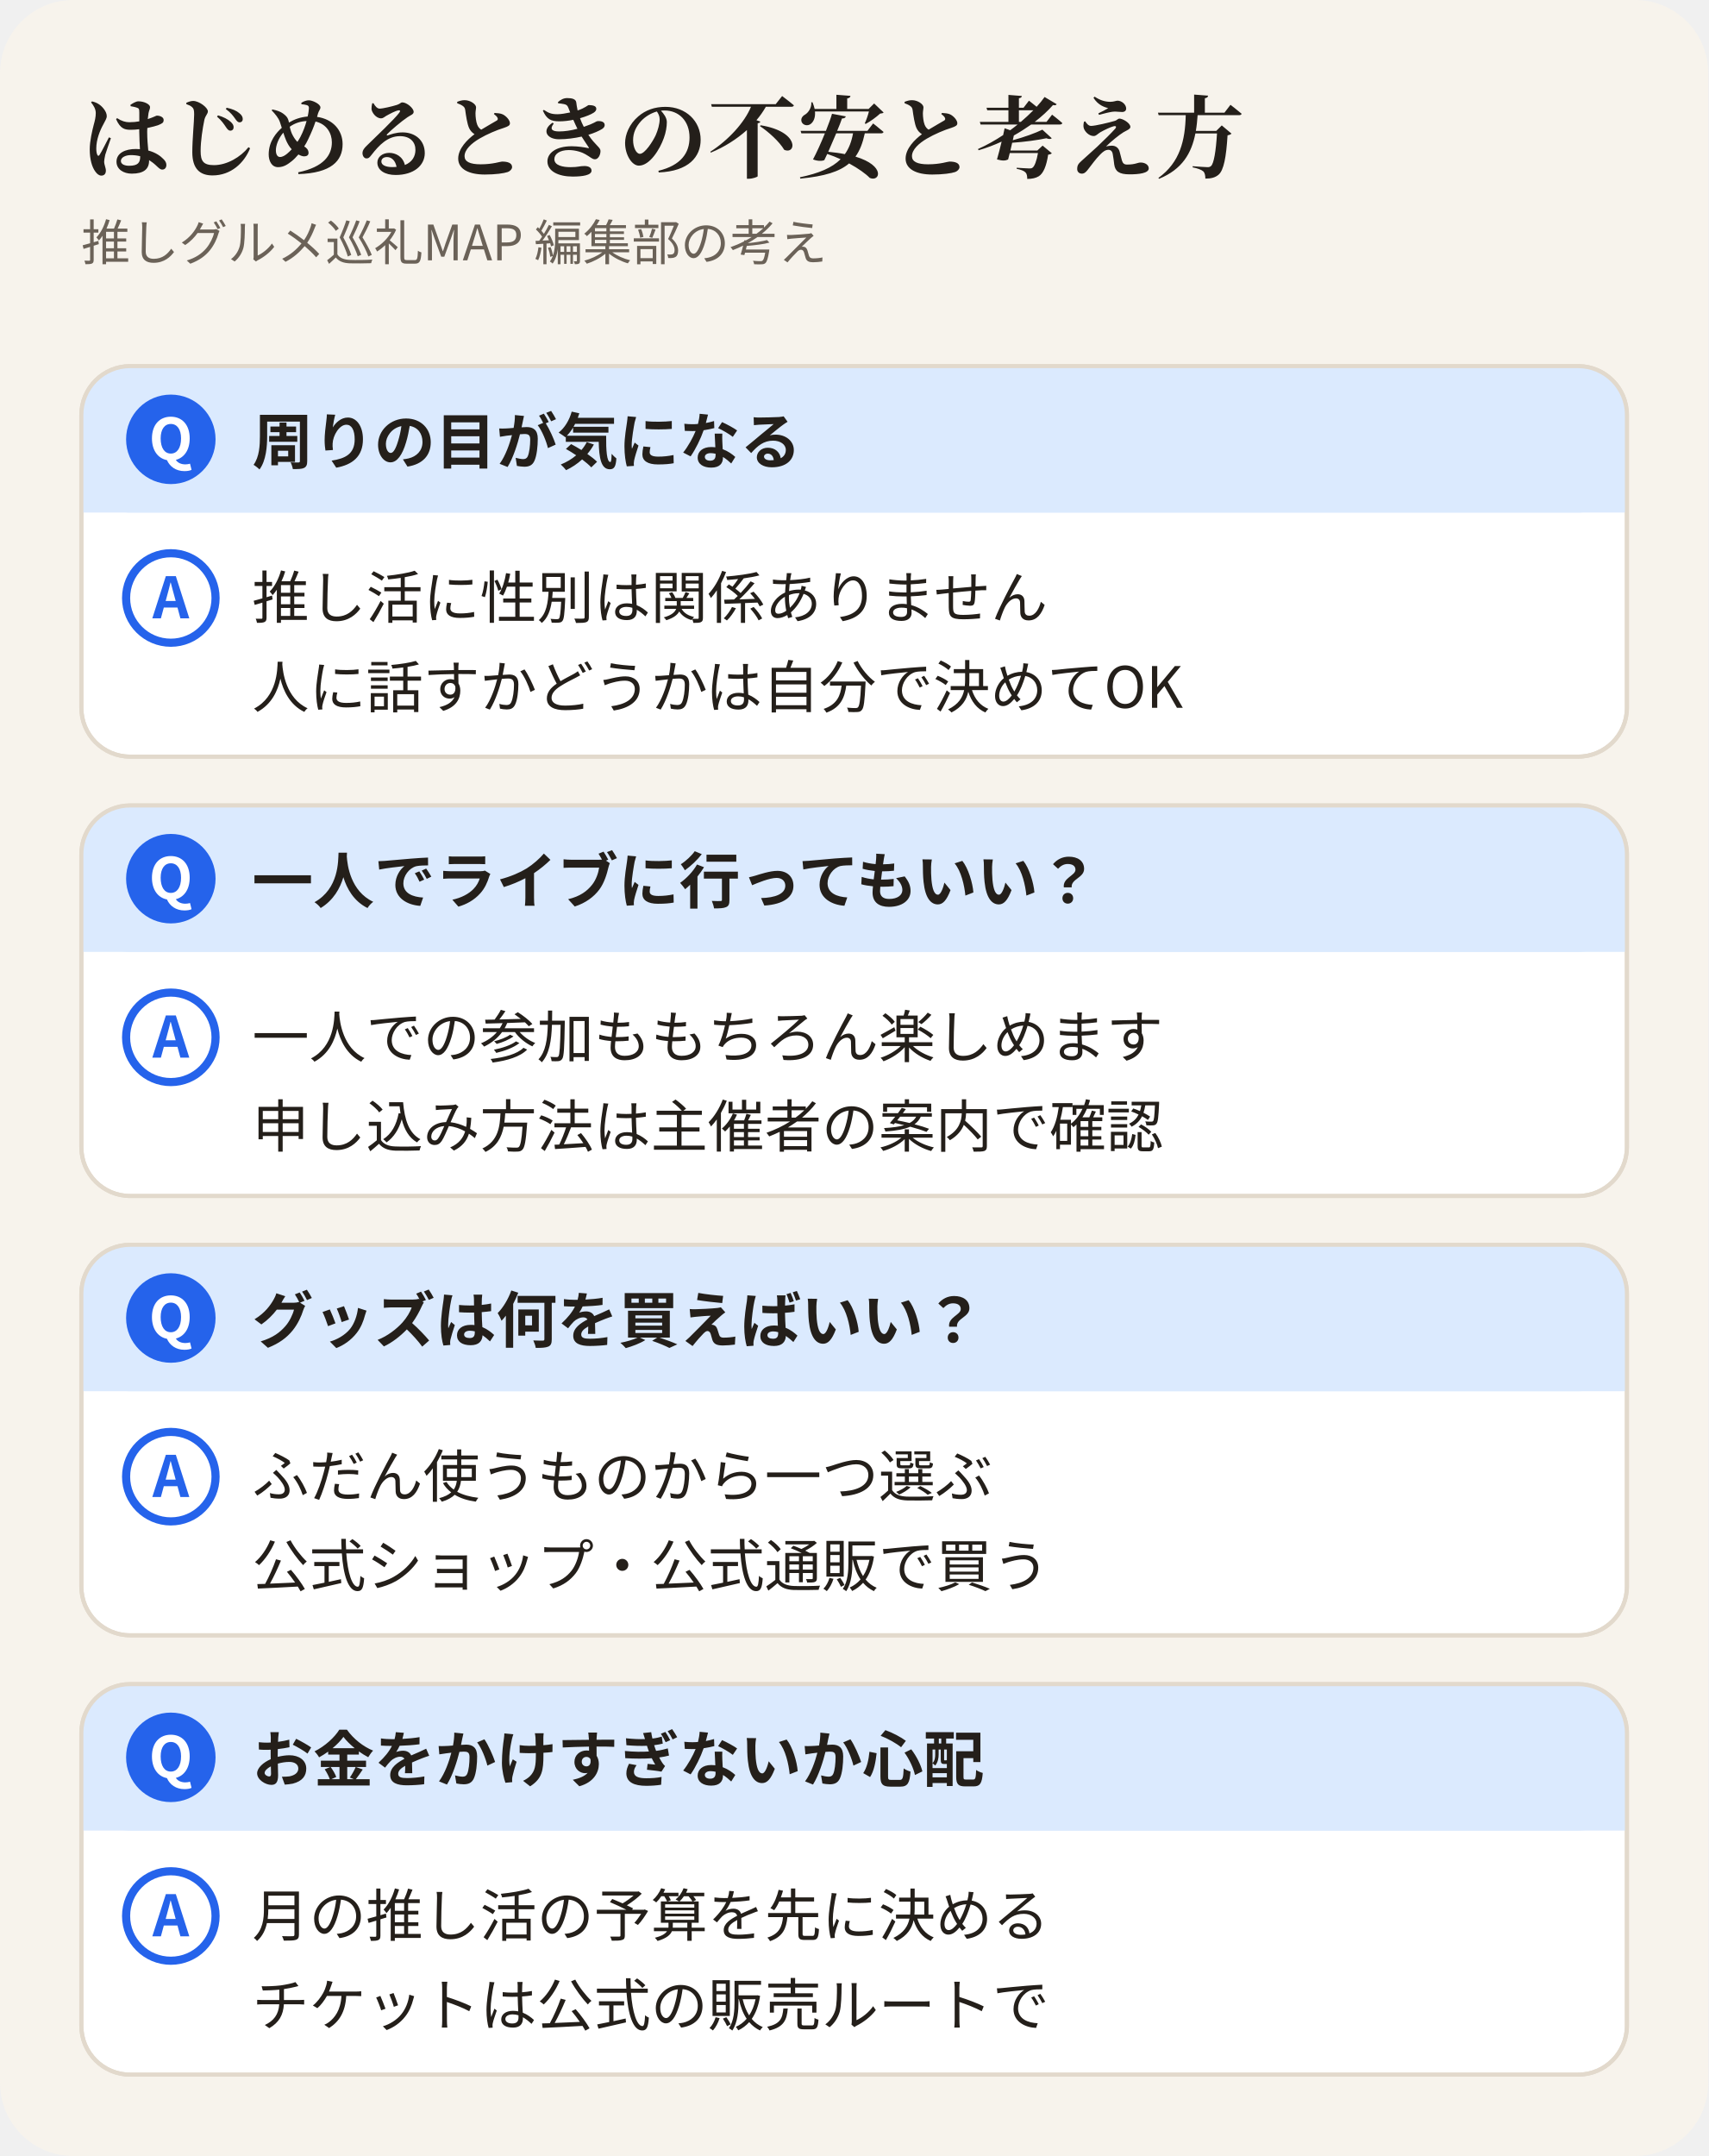
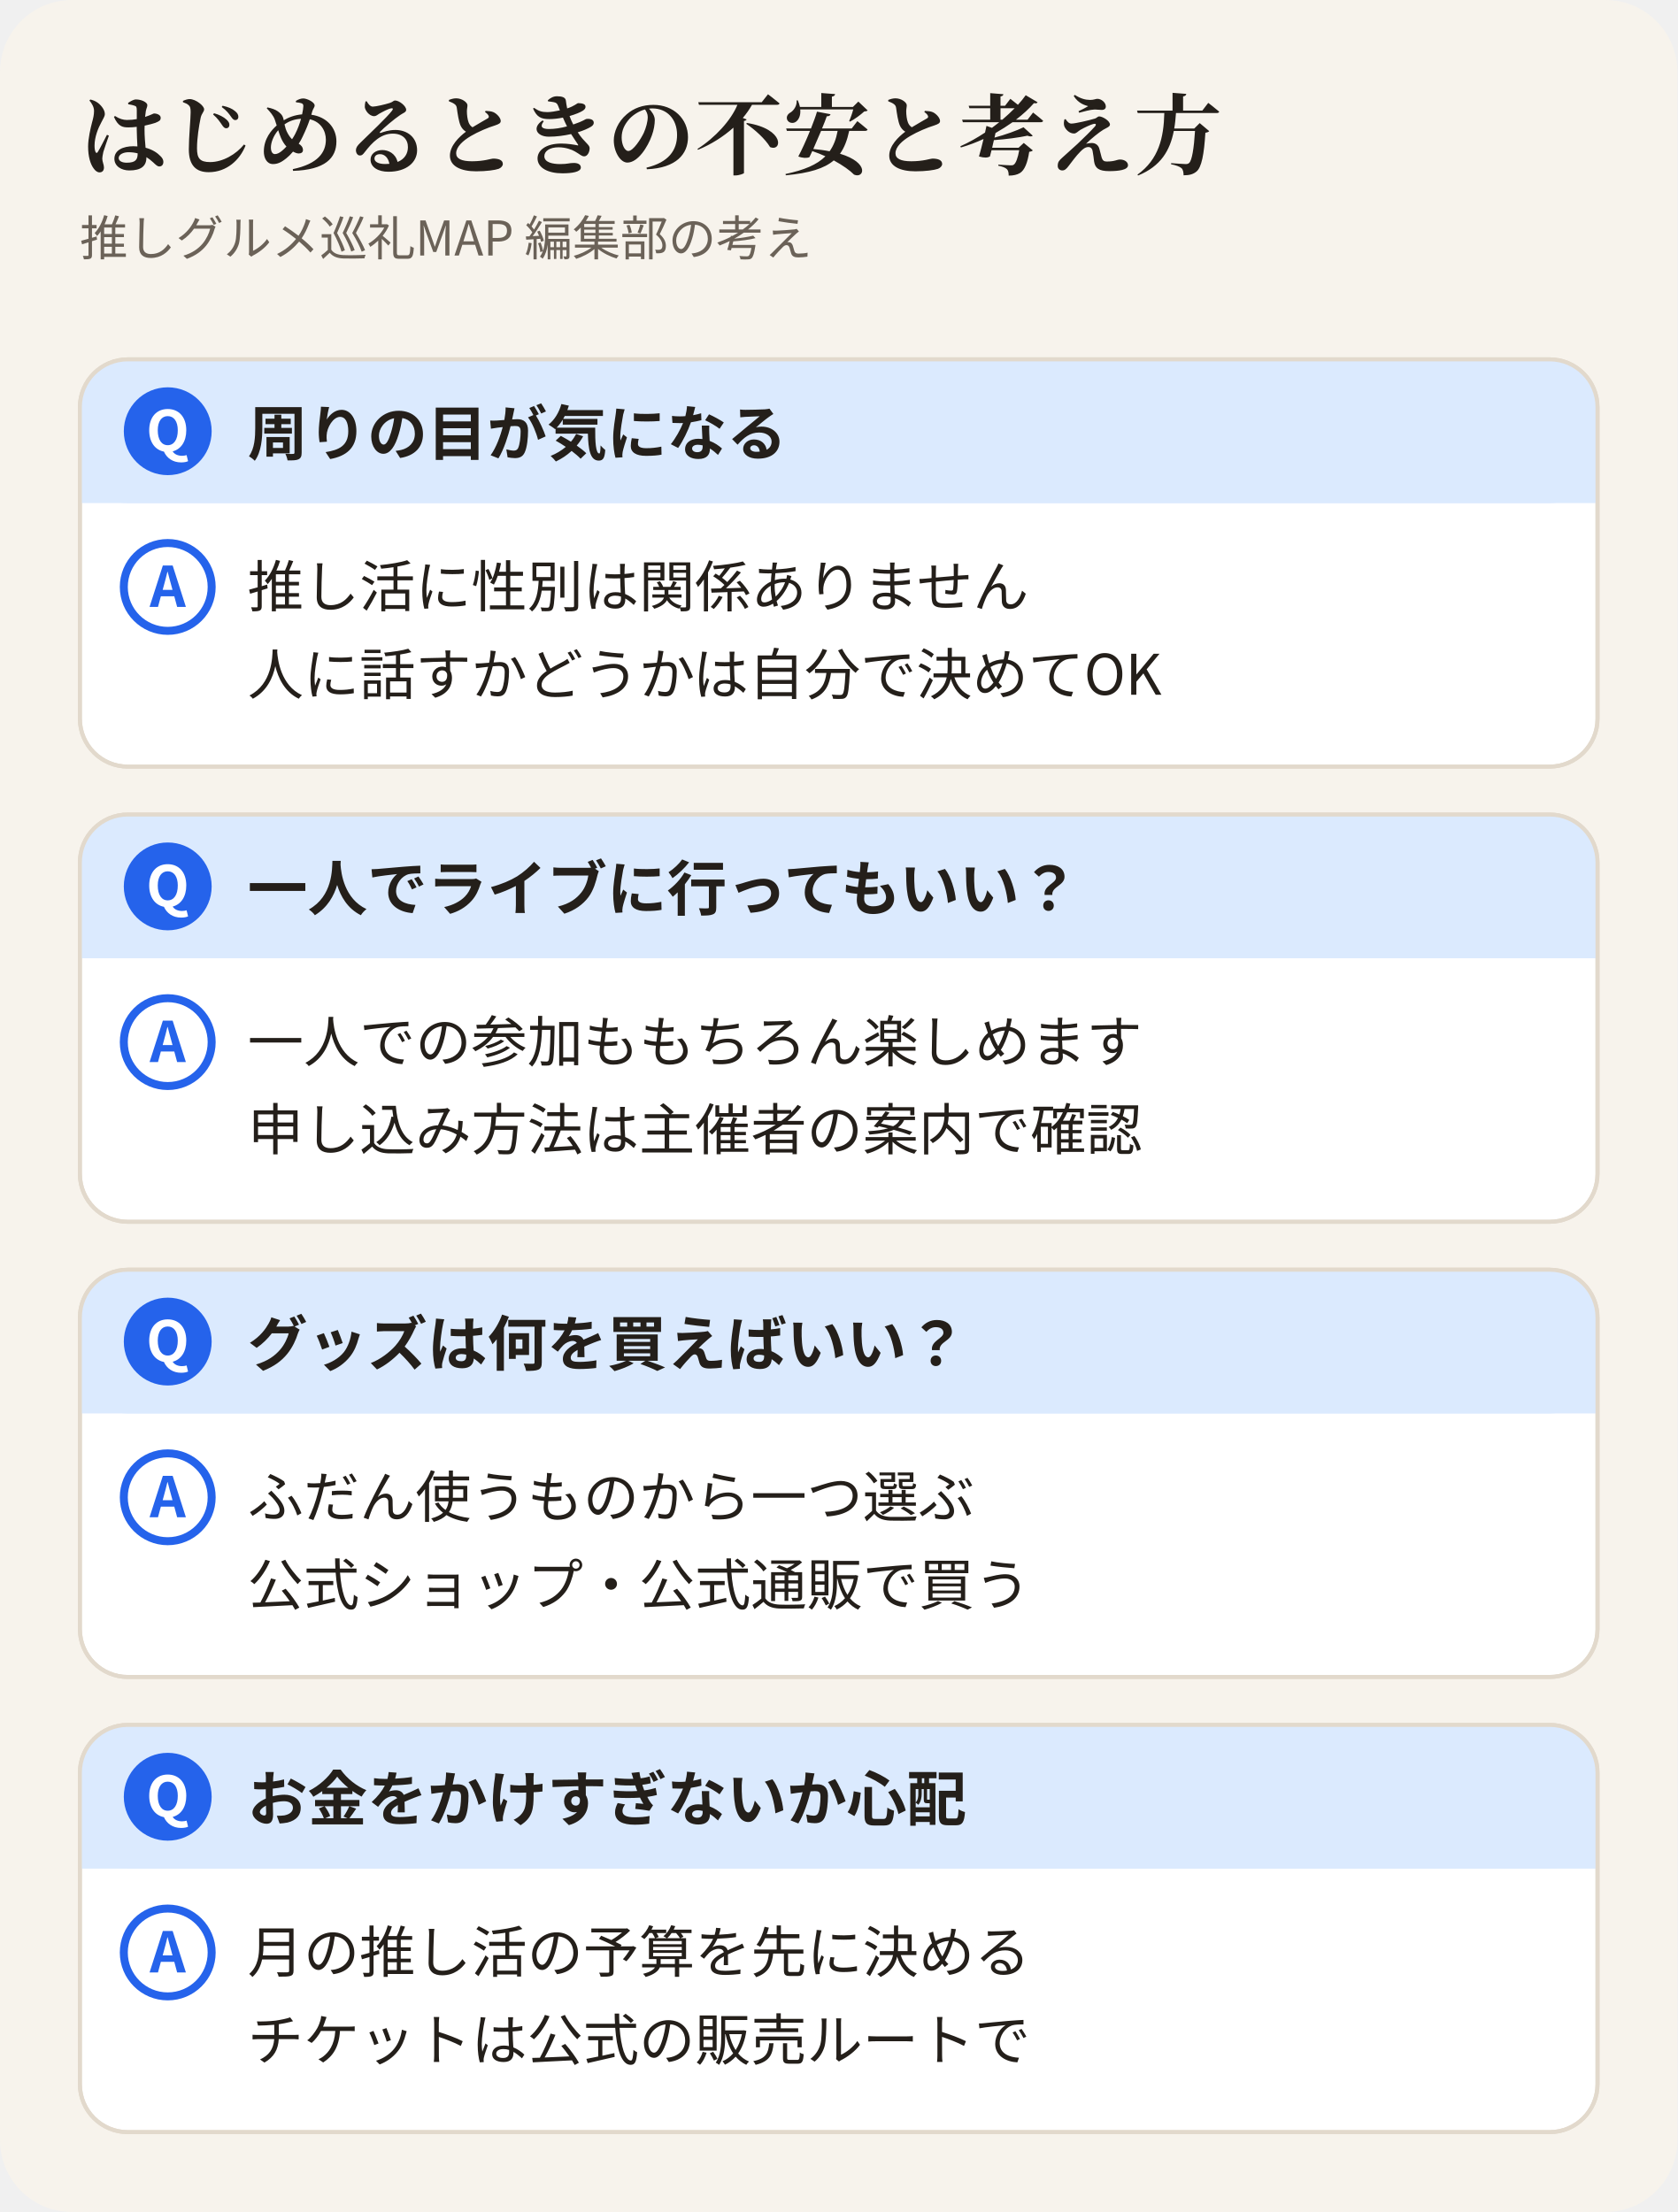
- <svg xmlns="http://www.w3.org/2000/svg" viewBox="0 0 420 530" width="420" height="530" font-family="'Hiragino Sans','Noto Sans CJK JP','Noto Sans JP',sans-serif">
-   <rect width="420" height="530" rx="18" fill="#F7F3EC" />
+ <svg xmlns="http://www.w3.org/2000/svg" viewBox="0 0 420 554" width="420" height="554" font-family="'Hiragino Sans','Noto Sans CJK JP','Noto Sans JP',sans-serif">
+   <rect width="420" height="554" rx="18" fill="#F7F3EC" />
  <text x="20" y="42" font-size="22" font-weight="800" fill="#241F1A" font-family="'Hiragino Mincho ProN','Noto Serif CJK JP','Noto Serif JP',serif">はじめるときの不安と考え方</text>
  <text x="20" y="64" font-size="12" fill="#6B6258">推しグルメ巡礼MAP 編集部の考え</text>
-   <rect x="20" y="90" width="380" height="96" rx="12" fill="#fff" stroke="#E2D9CC" stroke-width="1" />
+   <rect x="20" y="90" width="380" height="102" rx="12" fill="#fff" stroke="#E2D9CC" stroke-width="1" />
  <rect x="20" y="90" width="380" height="36" rx="12" fill="#DBEAFE" />
  <rect x="20" y="114" width="380" height="12" fill="#DBEAFE" />
-   <rect x="20" y="90" width="380" height="96" rx="12" fill="none" stroke="#E2D9CC" />
+   <rect x="20" y="90" width="380" height="102" rx="12" fill="none" stroke="#E2D9CC" />
  <circle cx="42" cy="108" r="11" fill="#2563eb" />
  <text x="42" y="113" font-size="14" font-weight="800" fill="#fff" text-anchor="middle">Q</text>
  <text x="62" y="114" font-size="15" font-weight="800" fill="#241F1A" text-anchor="start">周りの目が気になる</text>
  <circle cx="42" cy="147" r="11" fill="#fff" stroke="#2563eb" stroke-width="2" />
  <text x="42" y="152" font-size="14" font-weight="800" fill="#2563eb" text-anchor="middle">A</text>
  <text x="62" y="152" font-size="14" font-weight="400" fill="#241F1A" text-anchor="start">推し活に性別は関係ありません</text>
  <text x="62" y="174" font-size="14" font-weight="400" fill="#241F1A" text-anchor="start">人に話すかどうかは自分で決めてOK</text>
-   <rect x="20" y="198" width="380" height="96" rx="12" fill="#fff" stroke="#E2D9CC" stroke-width="1" />
-   <rect x="20" y="198" width="380" height="36" rx="12" fill="#DBEAFE" />
-   <rect x="20" y="222" width="380" height="12" fill="#DBEAFE" />
-   <rect x="20" y="198" width="380" height="96" rx="12" fill="none" stroke="#E2D9CC" />
-   <circle cx="42" cy="216" r="11" fill="#2563eb" />
-   <text x="42" y="221" font-size="14" font-weight="800" fill="#fff" text-anchor="middle">Q</text>
-   <text x="62" y="222" font-size="15" font-weight="800" fill="#241F1A" text-anchor="start">一人でライブに行ってもいい？</text>
-   <circle cx="42" cy="255" r="11" fill="#fff" stroke="#2563eb" stroke-width="2" />
-   <text x="42" y="260" font-size="14" font-weight="800" fill="#2563eb" text-anchor="middle">A</text>
-   <text x="62" y="260" font-size="14" font-weight="400" fill="#241F1A" text-anchor="start">一人での参加ももちろん楽しめます</text>
-   <text x="62" y="282" font-size="14" font-weight="400" fill="#241F1A" text-anchor="start">申し込み方法は主催者の案内で確認</text>
-   <rect x="20" y="306" width="380" height="96" rx="12" fill="#fff" stroke="#E2D9CC" stroke-width="1" />
-   <rect x="20" y="306" width="380" height="36" rx="12" fill="#DBEAFE" />
-   <rect x="20" y="330" width="380" height="12" fill="#DBEAFE" />
-   <rect x="20" y="306" width="380" height="96" rx="12" fill="none" stroke="#E2D9CC" />
-   <circle cx="42" cy="324" r="11" fill="#2563eb" />
-   <text x="42" y="329" font-size="14" font-weight="800" fill="#fff" text-anchor="middle">Q</text>
-   <text x="62" y="330" font-size="15" font-weight="800" fill="#241F1A" text-anchor="start">グッズは何を買えばいい？</text>
-   <circle cx="42" cy="363" r="11" fill="#fff" stroke="#2563eb" stroke-width="2" />
-   <text x="42" y="368" font-size="14" font-weight="800" fill="#2563eb" text-anchor="middle">A</text>
-   <text x="62" y="368" font-size="14" font-weight="400" fill="#241F1A" text-anchor="start">ふだん使うものから一つ選ぶ</text>
-   <text x="62" y="390" font-size="14" font-weight="400" fill="#241F1A" text-anchor="start">公式ショップ・公式通販で買う</text>
-   <rect x="20" y="414" width="380" height="96" rx="12" fill="#fff" stroke="#E2D9CC" stroke-width="1" />
-   <rect x="20" y="414" width="380" height="36" rx="12" fill="#DBEAFE" />
-   <rect x="20" y="438" width="380" height="12" fill="#DBEAFE" />
-   <rect x="20" y="414" width="380" height="96" rx="12" fill="none" stroke="#E2D9CC" />
-   <circle cx="42" cy="432" r="11" fill="#2563eb" />
-   <text x="42" y="437" font-size="14" font-weight="800" fill="#fff" text-anchor="middle">Q</text>
-   <text x="62" y="438" font-size="15" font-weight="800" fill="#241F1A" text-anchor="start">お金をかけすぎないか心配</text>
-   <circle cx="42" cy="471" r="11" fill="#fff" stroke="#2563eb" stroke-width="2" />
-   <text x="42" y="476" font-size="14" font-weight="800" fill="#2563eb" text-anchor="middle">A</text>
-   <text x="62" y="476" font-size="14" font-weight="400" fill="#241F1A" text-anchor="start">月の推し活の予算を先に決める</text>
-   <text x="62" y="498" font-size="14" font-weight="400" fill="#241F1A" text-anchor="start">チケットは公式の販売ルートで</text>
+   <rect x="20" y="204" width="380" height="102" rx="12" fill="#fff" stroke="#E2D9CC" stroke-width="1" />
+   <rect x="20" y="204" width="380" height="36" rx="12" fill="#DBEAFE" />
+   <rect x="20" y="228" width="380" height="12" fill="#DBEAFE" />
+   <rect x="20" y="204" width="380" height="102" rx="12" fill="none" stroke="#E2D9CC" />
+   <circle cx="42" cy="222" r="11" fill="#2563eb" />
+   <text x="42" y="227" font-size="14" font-weight="800" fill="#fff" text-anchor="middle">Q</text>
+   <text x="62" y="228" font-size="15" font-weight="800" fill="#241F1A" text-anchor="start">一人でライブに行ってもいい？</text>
+   <circle cx="42" cy="261" r="11" fill="#fff" stroke="#2563eb" stroke-width="2" />
+   <text x="42" y="266" font-size="14" font-weight="800" fill="#2563eb" text-anchor="middle">A</text>
+   <text x="62" y="266" font-size="14" font-weight="400" fill="#241F1A" text-anchor="start">一人での参加ももちろん楽しめます</text>
+   <text x="62" y="288" font-size="14" font-weight="400" fill="#241F1A" text-anchor="start">申し込み方法は主催者の案内で確認</text>
+   <rect x="20" y="318" width="380" height="102" rx="12" fill="#fff" stroke="#E2D9CC" stroke-width="1" />
+   <rect x="20" y="318" width="380" height="36" rx="12" fill="#DBEAFE" />
+   <rect x="20" y="342" width="380" height="12" fill="#DBEAFE" />
+   <rect x="20" y="318" width="380" height="102" rx="12" fill="none" stroke="#E2D9CC" />
+   <circle cx="42" cy="336" r="11" fill="#2563eb" />
+   <text x="42" y="341" font-size="14" font-weight="800" fill="#fff" text-anchor="middle">Q</text>
+   <text x="62" y="342" font-size="15" font-weight="800" fill="#241F1A" text-anchor="start">グッズは何を買えばいい？</text>
+   <circle cx="42" cy="375" r="11" fill="#fff" stroke="#2563eb" stroke-width="2" />
+   <text x="42" y="380" font-size="14" font-weight="800" fill="#2563eb" text-anchor="middle">A</text>
+   <text x="62" y="380" font-size="14" font-weight="400" fill="#241F1A" text-anchor="start">ふだん使うものから一つ選ぶ</text>
+   <text x="62" y="402" font-size="14" font-weight="400" fill="#241F1A" text-anchor="start">公式ショップ・公式通販で買う</text>
+   <rect x="20" y="432" width="380" height="102" rx="12" fill="#fff" stroke="#E2D9CC" stroke-width="1" />
+   <rect x="20" y="432" width="380" height="36" rx="12" fill="#DBEAFE" />
+   <rect x="20" y="456" width="380" height="12" fill="#DBEAFE" />
+   <rect x="20" y="432" width="380" height="102" rx="12" fill="none" stroke="#E2D9CC" />
+   <circle cx="42" cy="450" r="11" fill="#2563eb" />
+   <text x="42" y="455" font-size="14" font-weight="800" fill="#fff" text-anchor="middle">Q</text>
+   <text x="62" y="456" font-size="15" font-weight="800" fill="#241F1A" text-anchor="start">お金をかけすぎないか心配</text>
+   <circle cx="42" cy="489" r="11" fill="#fff" stroke="#2563eb" stroke-width="2" />
+   <text x="42" y="494" font-size="14" font-weight="800" fill="#2563eb" text-anchor="middle">A</text>
+   <text x="62" y="494" font-size="14" font-weight="400" fill="#241F1A" text-anchor="start">月の推し活の予算を先に決める</text>
+   <text x="62" y="516" font-size="14" font-weight="400" fill="#241F1A" text-anchor="start">チケットは公式の販売ルートで</text>
</svg>
